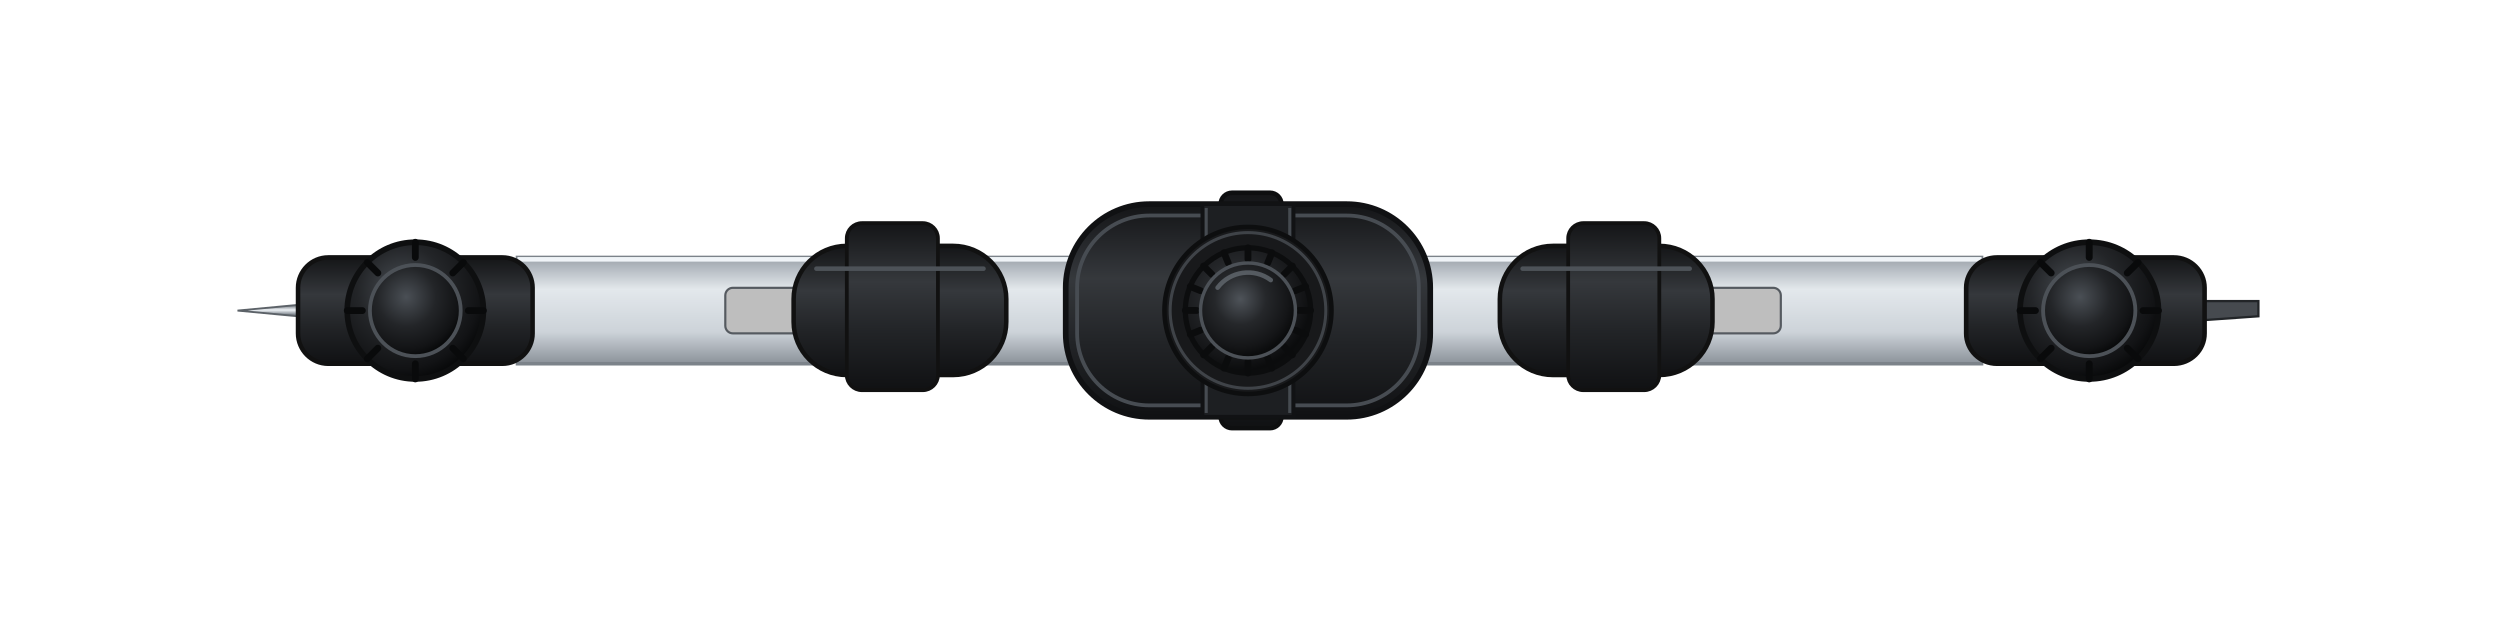
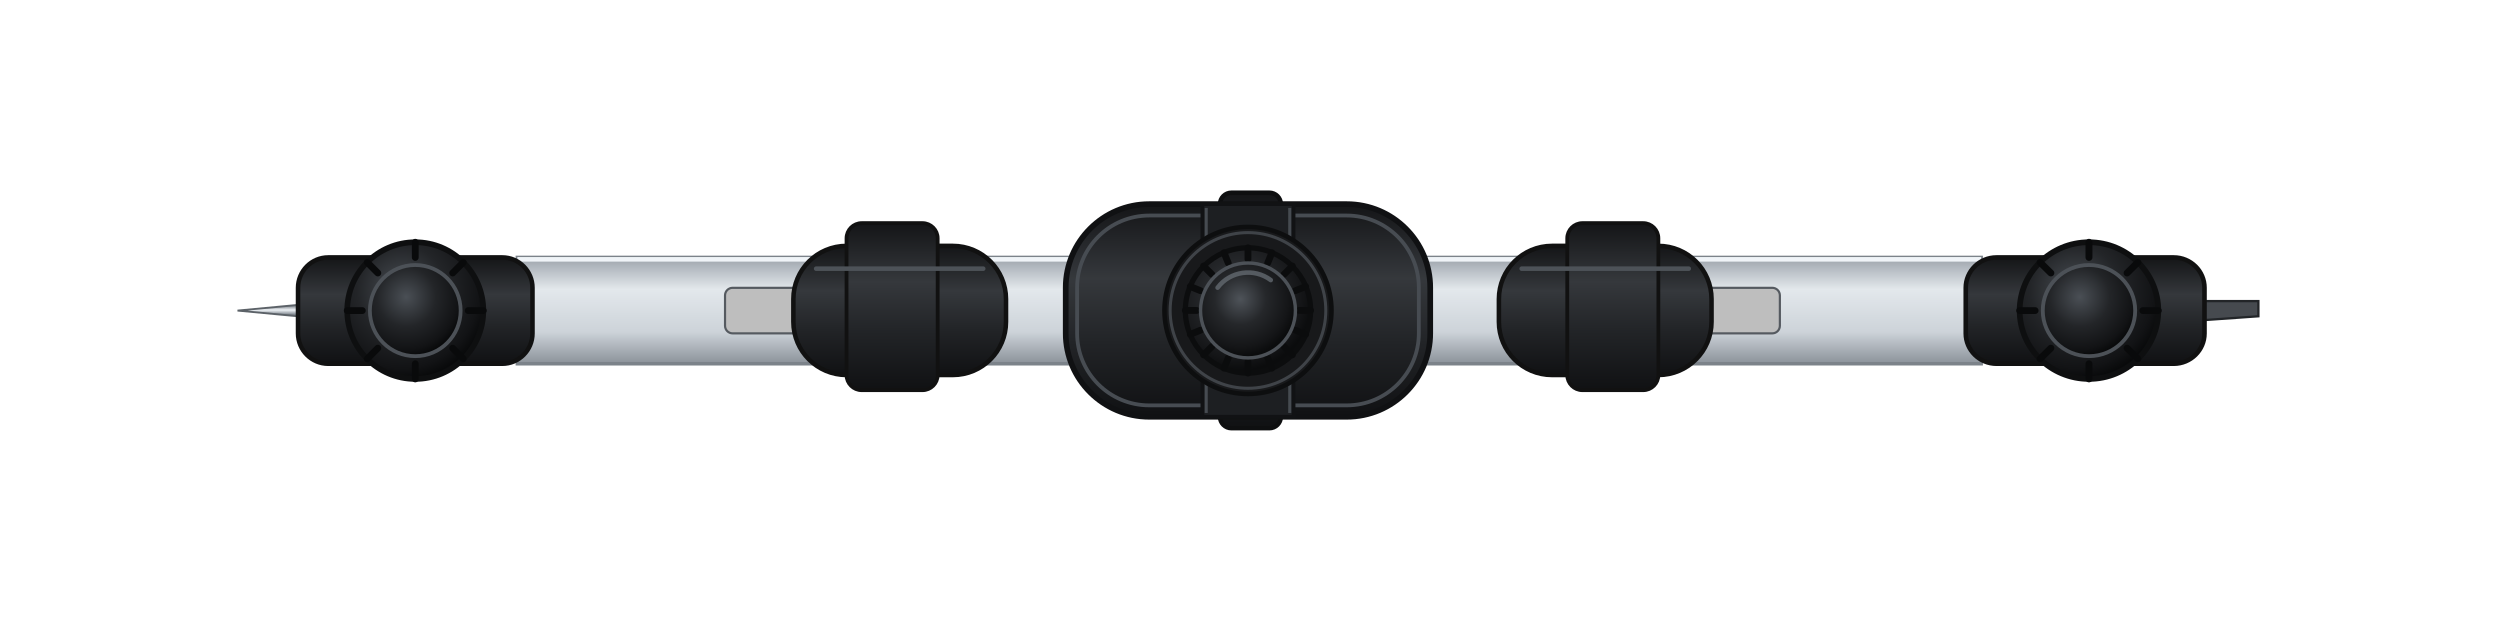
<svg xmlns="http://www.w3.org/2000/svg" width="63.1mm" height="16mm" viewBox="-6 -8 63.1 16">
-   <g id="pata-aguja" transform="matrix(0 -1 -0.9964 0 25.55 0)">
+   <g id="pata-aguja" transform="matrix(0 -1 -0.996 0 25.5401 0)">
    <defs>
      <linearGradient id="pata-aguja-_Linear20" x1="0" y1="0" x2="1" y2="0" gradientUnits="userSpaceOnUse" gradientTransform="matrix(0,116.6667,-99.98376,0,445.2914,3862.552)">
        <stop offset="0" style="stop-color:#9ca3ab;stop-opacity:1" />
        <stop offset="0.3" style="stop-color:#e3e8ec;stop-opacity:1" />
        <stop offset="0.7" style="stop-color:#cdd3d9;stop-opacity:1" />
        <stop offset="1" style="stop-color:#8b929a;stop-opacity:1" />
      </linearGradient>
      <linearGradient id="pata-aguja-_Linear21" x1="0" y1="0" x2="1" y2="0" gradientUnits="userSpaceOnUse" gradientTransform="matrix(0,12.5,-12.5,0,136.958,3914.635)">
        <stop offset="0" style="stop-color:#6c7278;stop-opacity:1" />
        <stop offset="0.45" style="stop-color:#eef2f6;stop-opacity:1" />
        <stop offset="0.75" style="stop-color:#9aa1a8;stop-opacity:1" />
        <stop offset="1" style="stop-color:#555a60;stop-opacity:1" />
      </linearGradient>
      <linearGradient id="pata-aguja-_Linear22" x1="0" y1="0" x2="1" y2="0" gradientUnits="userSpaceOnUse" gradientTransform="matrix(0,116.6667,-116.6667,0,203.6247,3862.552)">
        <stop offset="0" style="stop-color:#141517;stop-opacity:1" />
        <stop offset="0.35" style="stop-color:#35383c;stop-opacity:1" />
        <stop offset="0.65" style="stop-color:#222427;stop-opacity:1" />
        <stop offset="1" style="stop-color:#101113;stop-opacity:1" />
      </linearGradient>
      <radialGradient id="pata-aguja-_Radial23" cx="0" cy="0" r="1" gradientUnits="userSpaceOnUse" gradientTransform="matrix(97.5,0,0,97.5,317.7914,3898.385)">
        <stop offset="0" style="stop-color:#4a4f55;stop-opacity:1" />
        <stop offset="0.5" style="stop-color:#232528;stop-opacity:1" />
        <stop offset="0.88" style="stop-color:#121315;stop-opacity:1" />
        <stop offset="1" style="stop-color:#090a0b;stop-opacity:1" />
      </radialGradient>
      <radialGradient id="pata-aguja-_Radial24" cx="0" cy="0" r="1" gradientUnits="userSpaceOnUse" gradientTransform="matrix(65,0,0,65,322.7914,3905.885)">
        <stop offset="0" style="stop-color:#4a4f55;stop-opacity:1" />
        <stop offset="0.5" style="stop-color:#232528;stop-opacity:1" />
        <stop offset="0.88" style="stop-color:#121315;stop-opacity:1" />
        <stop offset="1" style="stop-color:#090a0b;stop-opacity:1" />
      </radialGradient>
    </defs>
    <circle id="pata-aguja-punta" cx="0" cy="25.642" r="0.2" fill="none" />
    <circle id="pata-aguja-ajuste" cx="0" cy="8.14" r="0.2" fill="none" />
+     <circle id="pata-aguja-eje" cx="0" cy="2.496" r="0.2" fill="none" />
    <g id="pata-aguja-dibujo" transform="matrix(0 -0.023 -0.023 0 90.3411 28.7977)" style="fill-rule:evenodd;clip-rule:evenodd;stroke-linecap:round;stroke-linejoin:round;stroke-miterlimit:1.5;">
      <g id="pata-aguja-left-leg-horizontal">
        <rect x="445.291" y="3862.552" width="621.328" height="116.667" style="fill:url(#pata-aguja-_Linear20);fill-rule:nonzero;stroke:#7c838a;stroke-width:3.88px;stroke-linecap:butt;stroke-linejoin:miter;stroke-miterlimit:4;" />
        <path d="M1170.291,3864.635l-725,0" style="fill:none;fill-rule:nonzero;stroke:#f0f4f8;stroke-width:5px;stroke-linecap:butt;stroke-linejoin:miter;stroke-miterlimit:4;" />
        <g id="pata-aguja-left-tip-horizontal">
          <path d="M203.625,3914.635l0,12.5l-66.667,-6.25l66.667,-6.25Z" style="fill:url(#pata-aguja-_Linear21);fill-rule:nonzero;stroke:#5c6268;stroke-width:2.08px;stroke-linecap:butt;stroke-linejoin:miter;stroke-miterlimit:4;" />
          <path d="M428.625,3862.552c18.397,0 33.333,14.936 33.333,33.333l0,50c0,18.397 -14.936,33.333 -33.333,33.333l-191.667,0c-18.397,0 -33.333,-14.936 -33.333,-33.333l0,-50c0,-18.397 14.936,-33.333 33.333,-33.333l191.667,0Z" style="fill:url(#pata-aguja-_Linear22);stroke:#111;stroke-width:5px;stroke-linecap:butt;stroke-linejoin:miter;stroke-miterlimit:4;" />
          <path d="M261.958,3904.218l133.333,0" style="fill:none;fill-rule:nonzero;stroke:#0e0f10;stroke-width:6.25px;stroke-linecap:butt;stroke-linejoin:miter;stroke-miterlimit:4;" />
          <path d="M261.958,3920.885l133.333,0" style="fill:none;fill-rule:nonzero;stroke:#0e0f10;stroke-width:6.25px;stroke-linecap:butt;stroke-linejoin:miter;stroke-miterlimit:4;" />
          <path d="M261.958,3937.552l133.333,0" style="fill:none;fill-rule:nonzero;stroke:#0e0f10;stroke-width:6.25px;stroke-linecap:butt;stroke-linejoin:miter;stroke-miterlimit:4;" />
        </g>
        <g id="pata-aguja-left-knob-top">
          <circle cx="332.791" cy="3920.885" r="75" style="fill:url(#pata-aguja-_Radial23);stroke:#0e0f10;stroke-width:6.25px;stroke-linecap:butt;stroke-linejoin:miter;stroke-miterlimit:4;" />
          <g>
            <path d="M332.791,3845.885l0,16.667" style="fill:none;fill-rule:nonzero;stroke:#090a0b;stroke-width:7.5px;stroke-linejoin:miter;stroke-miterlimit:4;" />
            <path d="M332.791,3979.218l0,16.667" style="fill:none;fill-rule:nonzero;stroke:#090a0b;stroke-width:7.5px;stroke-linejoin:miter;stroke-miterlimit:4;" />
            <path d="M257.791,3920.885l16.667,0" style="fill:none;fill-rule:nonzero;stroke:#090a0b;stroke-width:7.5px;stroke-linejoin:miter;stroke-miterlimit:4;" />
            <path d="M391.125,3920.885l16.667,0" style="fill:none;fill-rule:nonzero;stroke:#090a0b;stroke-width:7.5px;stroke-linejoin:miter;stroke-miterlimit:4;" />
            <path d="M279.875,3867.968l11.667,11.667" style="fill:none;fill-rule:nonzero;stroke:#090a0b;stroke-width:7.5px;stroke-linejoin:miter;stroke-miterlimit:4;" />
            <path d="M374.041,3962.135l11.667,11.667" style="fill:none;fill-rule:nonzero;stroke:#090a0b;stroke-width:7.5px;stroke-linejoin:miter;stroke-miterlimit:4;" />
            <path d="M385.708,3867.968l-11.667,11.667" style="fill:none;fill-rule:nonzero;stroke:#090a0b;stroke-width:7.5px;stroke-linejoin:miter;stroke-miterlimit:4;" />
            <path d="M291.541,3962.135l-11.667,11.667" style="fill:none;fill-rule:nonzero;stroke:#090a0b;stroke-width:7.5px;stroke-linejoin:miter;stroke-miterlimit:4;" />
          </g>
          <circle cx="332.791" cy="3920.885" r="50" style="fill:url(#pata-aguja-_Radial24);stroke:#4c5157;stroke-width:4.17px;stroke-linecap:butt;stroke-linejoin:miter;stroke-miterlimit:4;" />
        </g>
      </g>
    </g>
  </g>
-   <g id="pata-mina" transform="matrix(0 -1 1.0127 0 25.55 0)">
+   <g id="pata-mina" transform="matrix(0 -1 1.0141 0 25.5146 0)">
    <defs>
      <linearGradient id="pata-mina-_Linear25" x1="0" y1="0" x2="1" y2="0" gradientUnits="userSpaceOnUse" gradientTransform="matrix(0,116.6667,-98.1626,0,1434.798,3862.552)">
        <stop offset="0" style="stop-color:#9ca3ab;stop-opacity:1" />
        <stop offset="0.3" style="stop-color:#e3e8ec;stop-opacity:1" />
        <stop offset="0.7" style="stop-color:#cdd3d9;stop-opacity:1" />
        <stop offset="1" style="stop-color:#8b929a;stop-opacity:1" />
      </linearGradient>
      <linearGradient id="pata-mina-_Linear26" x1="0" y1="0" x2="1" y2="0" gradientUnits="userSpaceOnUse" gradientTransform="matrix(0,116.6667,-116.6667,0,2028.142,3862.552)">
        <stop offset="0" style="stop-color:#141517;stop-opacity:1" />
        <stop offset="0.35" style="stop-color:#35383c;stop-opacity:1" />
        <stop offset="0.65" style="stop-color:#222427;stop-opacity:1" />
        <stop offset="1" style="stop-color:#101113;stop-opacity:1" />
      </linearGradient>
      <radialGradient id="pata-mina-_Radial27" cx="0" cy="0" r="1" gradientUnits="userSpaceOnUse" gradientTransform="matrix(97.5,0,0,97.5,2146.475,3898.385)">
        <stop offset="0" style="stop-color:#4a4f55;stop-opacity:1" />
        <stop offset="0.5" style="stop-color:#232528;stop-opacity:1" />
        <stop offset="0.88" style="stop-color:#121315;stop-opacity:1" />
        <stop offset="1" style="stop-color:#090a0b;stop-opacity:1" />
      </radialGradient>
      <radialGradient id="pata-mina-_Radial28" cx="0" cy="0" r="1" gradientUnits="userSpaceOnUse" gradientTransform="matrix(65,0,0,65,2151.475,3905.885)">
        <stop offset="0" style="stop-color:#4a4f55;stop-opacity:1" />
        <stop offset="0.5" style="stop-color:#232528;stop-opacity:1" />
        <stop offset="0.88" style="stop-color:#121315;stop-opacity:1" />
        <stop offset="1" style="stop-color:#090a0b;stop-opacity:1" />
      </radialGradient>
    </defs>
    <circle id="pata-mina-punta" cx="0" cy="25.229" r="0.2" fill="none" />
    <circle id="pata-mina-ajuste" cx="0" cy="8.161" r="0.2" fill="none" />
+     <circle id="pata-mina-eje" cx="0" cy="2.503" r="0.2" fill="none" />
    <g id="pata-mina-dibujo" transform="matrix(0 0.023 -0.023 0 90.3411 -28.7977)" style="fill-rule:evenodd;clip-rule:evenodd;stroke-linecap:round;stroke-linejoin:round;stroke-miterlimit:1.5;">
      <g id="pata-mina-right-leg-horizontal">
        <rect x="1434.798" y="3862.552" width="610.01" height="116.667" style="fill:url(#pata-mina-_Linear25);fill-rule:nonzero;stroke:#7c838a;stroke-width:3.85px;stroke-linecap:butt;stroke-linejoin:miter;stroke-miterlimit:4;" />
        <path d="M1319.809,3864.635l725,0" style="fill:none;fill-rule:nonzero;stroke:#f0f4f8;stroke-width:5px;stroke-linecap:butt;stroke-linejoin:miter;stroke-miterlimit:4;" />
        <g id="pata-mina-right-tip-horizontal">
          <path id="pata-mina-mina" d="M2286.475,3910.468l0,20.833l58.333,-4.167l0,-16.667l-58.333,0Z" style="fill:#464a4f;fill-rule:nonzero;stroke:#222528;stroke-width:2.5px;stroke-linecap:butt;stroke-linejoin:miter;stroke-miterlimit:4;" />
          <path d="M2253.142,3862.552c18.397,0 33.333,14.936 33.333,33.333l0,50c0,18.397 -14.936,33.333 -33.333,33.333l-191.667,0c-18.397,0 -33.333,-14.936 -33.333,-33.333l0,-50c0,-18.397 14.936,-33.333 33.333,-33.333l191.667,0Z" style="fill:url(#pata-mina-_Linear26);stroke:#111;stroke-width:5px;stroke-linecap:butt;stroke-linejoin:miter;stroke-miterlimit:4;" />
          <path d="M2094.809,3904.218l133.333,0" style="fill:none;fill-rule:nonzero;stroke:#0e0f10;stroke-width:6.25px;stroke-linecap:butt;stroke-linejoin:miter;stroke-miterlimit:4;" />
          <path d="M2094.809,3920.885l133.333,0" style="fill:none;fill-rule:nonzero;stroke:#0e0f10;stroke-width:6.25px;stroke-linecap:butt;stroke-linejoin:miter;stroke-miterlimit:4;" />
          <path d="M2094.809,3937.552l133.333,0" style="fill:none;fill-rule:nonzero;stroke:#0e0f10;stroke-width:6.25px;stroke-linecap:butt;stroke-linejoin:miter;stroke-miterlimit:4;" />
        </g>
        <g id="pata-mina-right-knob-top-1">
          <circle cx="2161.475" cy="3920.885" r="75" style="fill:url(#pata-mina-_Radial27);stroke:#0e0f10;stroke-width:6.25px;stroke-linecap:butt;stroke-linejoin:miter;stroke-miterlimit:4;" />
          <g>
            <path d="M2161.475,3845.885l0,16.667" style="fill:none;fill-rule:nonzero;stroke:#090a0b;stroke-width:7.5px;stroke-linejoin:miter;stroke-miterlimit:4;" />
            <path d="M2161.475,3979.218l0,16.667" style="fill:none;fill-rule:nonzero;stroke:#090a0b;stroke-width:7.5px;stroke-linejoin:miter;stroke-miterlimit:4;" />
            <path d="M2086.475,3920.885l16.667,0" style="fill:none;fill-rule:nonzero;stroke:#090a0b;stroke-width:7.5px;stroke-linejoin:miter;stroke-miterlimit:4;" />
            <path d="M2219.809,3920.885l16.667,0" style="fill:none;fill-rule:nonzero;stroke:#090a0b;stroke-width:7.5px;stroke-linejoin:miter;stroke-miterlimit:4;" />
            <path d="M2108.559,3867.968l11.667,11.667" style="fill:none;fill-rule:nonzero;stroke:#090a0b;stroke-width:7.5px;stroke-linejoin:miter;stroke-miterlimit:4;" />
            <path d="M2202.725,3962.135l11.667,11.667" style="fill:none;fill-rule:nonzero;stroke:#090a0b;stroke-width:7.5px;stroke-linejoin:miter;stroke-miterlimit:4;" />
            <path d="M2214.392,3867.968l-11.667,11.667" style="fill:none;fill-rule:nonzero;stroke:#090a0b;stroke-width:7.5px;stroke-linejoin:miter;stroke-miterlimit:4;" />
            <path d="M2120.225,3962.135l-11.667,11.667" style="fill:none;fill-rule:nonzero;stroke:#090a0b;stroke-width:7.5px;stroke-linejoin:miter;stroke-miterlimit:4;" />
          </g>
          <circle cx="2161.475" cy="3920.885" r="50" style="fill:url(#pata-mina-_Radial28);stroke:#4c5157;stroke-width:4.17px;stroke-linecap:butt;stroke-linejoin:miter;stroke-miterlimit:4;" />
        </g>
      </g>
    </g>
  </g>
-   <g id="taco-aguja" transform="matrix(-1 -0 -0 1 17.4391 0)">
+   <g id="taco-aguja" transform="matrix(-1 -0 -0 1 17.4324 0)">
    <defs>
      <linearGradient id="taco-aguja-_Linear29" x1="0" y1="0" x2="1" y2="0" gradientUnits="userSpaceOnUse" gradientTransform="matrix(0,141.6667,-141.6667,0,750,3849.897)">
        <stop offset="0" style="stop-color:#141517;stop-opacity:1" />
        <stop offset="0.35" style="stop-color:#35383c;stop-opacity:1" />
        <stop offset="0.65" style="stop-color:#222427;stop-opacity:1" />
        <stop offset="1" style="stop-color:#101113;stop-opacity:1" />
      </linearGradient>
      <linearGradient id="taco-aguja-_Linear30" x1="0" y1="0" x2="1" y2="0" gradientUnits="userSpaceOnUse" gradientTransform="matrix(0,183.3333,-183.3333,0,808.3333,3824.897)">
        <stop offset="0" style="stop-color:#141517;stop-opacity:1" />
        <stop offset="0.35" style="stop-color:#35383c;stop-opacity:1" />
        <stop offset="0.65" style="stop-color:#222427;stop-opacity:1" />
        <stop offset="1" style="stop-color:#101113;stop-opacity:1" />
      </linearGradient>
    </defs>
    <g id="taco-aguja-dibujo" transform="matrix(-0.023 0 0 0.023 20.6576 -90.3411)" style="fill-rule:evenodd;clip-rule:evenodd;stroke-linecap:round;stroke-linejoin:round;stroke-miterlimit:1.5;">
      <path id="taco-aguja-tornillo-exterior-izquierdo1" d="M875.094,3895.885c4.599,0 8.333,3.734 8.333,8.333l0,33.333c0,4.599 -3.734,8.333 -8.333,8.333l-191.76,0c-4.599,0 -8.333,-3.734 -8.333,-8.333l0,-33.333c0,-4.599 3.734,-8.333 8.333,-8.333l191.76,0Z" style="fill:#bebebe;stroke:#555a60;stroke-width:2.4px;stroke-linecap:butt;stroke-linejoin:miter;stroke-miterlimit:4;" />
      <g id="taco-aguja-left-clamp-top">
        <path d="M925,3849.897c32.195,0 58.333,26.138 58.333,58.333l0,25c0,32.195 -26.138,58.333 -58.333,58.333l-116.667,0c-32.195,0 -58.333,-26.138 -58.333,-58.333l0,-25c0,-32.195 26.138,-58.333 58.333,-58.333l116.667,0Z" style="fill:url(#taco-aguja-_Linear29);stroke:#111;stroke-width:5px;stroke-linecap:butt;stroke-linejoin:miter;stroke-miterlimit:4;" />
        <path d="M891.667,3824.897c9.199,0 16.667,7.468 16.667,16.667l0,150c0,9.199 -7.468,16.667 -16.667,16.667l-66.667,0c-9.199,0 -16.667,-7.468 -16.667,-16.667l0,-150c0,-9.199 7.468,-16.667 16.667,-16.667l66.667,0Z" style="fill:url(#taco-aguja-_Linear30);stroke:#111;stroke-width:4.17px;stroke-linecap:butt;stroke-linejoin:miter;stroke-miterlimit:4;" />
        <path d="M775,3874.897l183.333,0" style="fill:none;fill-rule:nonzero;stroke:#4d5258;stroke-width:5px;stroke-linejoin:miter;stroke-miterlimit:4;" />
      </g>
    </g>
  </g>
-   <g id="taco-mina" transform="matrix(1 0 -0 1 33.8152 0)">
+   <g id="taco-mina" transform="matrix(1 0 -0 1 33.7913 0)">
    <defs>
      <linearGradient id="taco-mina-_Linear29" x1="0" y1="0" x2="1" y2="0" gradientUnits="userSpaceOnUse" gradientTransform="matrix(0,141.6667,-141.6667,0,750,3849.897)">
        <stop offset="0" style="stop-color:#141517;stop-opacity:1" />
        <stop offset="0.35" style="stop-color:#35383c;stop-opacity:1" />
        <stop offset="0.65" style="stop-color:#222427;stop-opacity:1" />
        <stop offset="1" style="stop-color:#101113;stop-opacity:1" />
      </linearGradient>
      <linearGradient id="taco-mina-_Linear30" x1="0" y1="0" x2="1" y2="0" gradientUnits="userSpaceOnUse" gradientTransform="matrix(0,183.3333,-183.3333,0,808.3333,3824.897)">
        <stop offset="0" style="stop-color:#141517;stop-opacity:1" />
        <stop offset="0.35" style="stop-color:#35383c;stop-opacity:1" />
        <stop offset="0.65" style="stop-color:#222427;stop-opacity:1" />
        <stop offset="1" style="stop-color:#101113;stop-opacity:1" />
      </linearGradient>
    </defs>
    <g id="taco-mina-dibujo" transform="matrix(-0.023 0 0 0.023 20.6576 -90.3411)" style="fill-rule:evenodd;clip-rule:evenodd;stroke-linecap:round;stroke-linejoin:round;stroke-miterlimit:1.5;">
      <path id="taco-mina-tornillo-exterior-izquierdo1" d="M875.094,3895.885c4.599,0 8.333,3.734 8.333,8.333l0,33.333c0,4.599 -3.734,8.333 -8.333,8.333l-191.76,0c-4.599,0 -8.333,-3.734 -8.333,-8.333l0,-33.333c0,-4.599 3.734,-8.333 8.333,-8.333l191.76,0Z" style="fill:#bebebe;stroke:#555a60;stroke-width:2.4px;stroke-linecap:butt;stroke-linejoin:miter;stroke-miterlimit:4;" />
      <g id="taco-mina-left-clamp-top">
        <path d="M925,3849.897c32.195,0 58.333,26.138 58.333,58.333l0,25c0,32.195 -26.138,58.333 -58.333,58.333l-116.667,0c-32.195,0 -58.333,-26.138 -58.333,-58.333l0,-25c0,-32.195 26.138,-58.333 58.333,-58.333l116.667,0Z" style="fill:url(#taco-mina-_Linear29);stroke:#111;stroke-width:5px;stroke-linecap:butt;stroke-linejoin:miter;stroke-miterlimit:4;" />
        <path d="M891.667,3824.897c9.199,0 16.667,7.468 16.667,16.667l0,150c0,9.199 -7.468,16.667 -16.667,16.667l-66.667,0c-9.199,0 -16.667,-7.468 -16.667,-16.667l0,-150c0,-9.199 7.468,-16.667 16.667,-16.667l66.667,0Z" style="fill:url(#taco-mina-_Linear30);stroke:#111;stroke-width:4.17px;stroke-linecap:butt;stroke-linejoin:miter;stroke-miterlimit:4;" />
        <path d="M775,3874.897l183.333,0" style="fill:none;fill-rule:nonzero;stroke:#4d5258;stroke-width:5px;stroke-linejoin:miter;stroke-miterlimit:4;" />
      </g>
    </g>
  </g>
-   <g id="rueda-ajuste" transform="matrix(1 0 -0 1 25.6272 0)">
+   <g id="rueda-ajuste" transform="matrix(1 0 -0 1 25.6118 0)">
    <defs>
      <linearGradient id="rueda-ajuste-_Linear33" x1="0" y1="0" x2="1" y2="0" gradientUnits="userSpaceOnUse" gradientTransform="matrix(0,258.3333,-258.3333,0,1216.667,3791.564)">
        <stop offset="0" style="stop-color:#141517;stop-opacity:1" />
        <stop offset="0.35" style="stop-color:#35383c;stop-opacity:1" />
        <stop offset="0.65" style="stop-color:#222427;stop-opacity:1" />
        <stop offset="1" style="stop-color:#101113;stop-opacity:1" />
      </linearGradient>
    </defs>
    <g id="rueda-ajuste-dibujo" transform="matrix(0.023 0 0 0.023 -28.8012 -90.3411)" style="fill-rule:evenodd;clip-rule:evenodd;stroke-linecap:round;stroke-linejoin:round;stroke-miterlimit:1.5;">
      <g id="rueda-ajuste-center-wheel-top">
        <path d="M1270.833,3791.564c6.899,0 12.5,5.601 12.5,12.5l0,233.333c0,6.899 -5.601,12.5 -12.5,12.5l-41.667,0c-6.899,0 -12.5,-5.601 -12.5,-12.5l0,-233.333c0,-6.899 5.601,-12.5 12.5,-12.5l41.667,0Z" style="fill:url(#rueda-ajuste-_Linear33);stroke:#0e0f10;stroke-width:5px;stroke-linecap:butt;stroke-linejoin:miter;stroke-miterlimit:4;" />
        <g>
          <path d="M1216.667,3812.397l66.667,0" style="fill:none;fill-rule:nonzero;stroke:#0b0c0d;stroke-width:6.67px;stroke-linecap:butt;stroke-linejoin:miter;stroke-miterlimit:4;" />
          <path d="M1216.667,3833.23l66.667,0" style="fill:none;fill-rule:nonzero;stroke:#0b0c0d;stroke-width:6.67px;stroke-linecap:butt;stroke-linejoin:miter;stroke-miterlimit:4;" />
          <path d="M1216.667,3854.064l66.667,0" style="fill:none;fill-rule:nonzero;stroke:#0b0c0d;stroke-width:6.67px;stroke-linecap:butt;stroke-linejoin:miter;stroke-miterlimit:4;" />
          <path d="M1216.667,3874.897l66.667,0" style="fill:none;fill-rule:nonzero;stroke:#0b0c0d;stroke-width:6.67px;stroke-linecap:butt;stroke-linejoin:miter;stroke-miterlimit:4;" />
          <path d="M1216.667,3895.73l66.667,0" style="fill:none;fill-rule:nonzero;stroke:#0b0c0d;stroke-width:6.67px;stroke-linecap:butt;stroke-linejoin:miter;stroke-miterlimit:4;" />
          <path d="M1216.667,3916.564l66.667,0" style="fill:none;fill-rule:nonzero;stroke:#0b0c0d;stroke-width:6.67px;stroke-linecap:butt;stroke-linejoin:miter;stroke-miterlimit:4;" />
          <path d="M1216.667,3937.397l66.667,0" style="fill:none;fill-rule:nonzero;stroke:#0b0c0d;stroke-width:6.67px;stroke-linecap:butt;stroke-linejoin:miter;stroke-miterlimit:4;" />
          <path d="M1216.667,3958.23l66.667,0" style="fill:none;fill-rule:nonzero;stroke:#0b0c0d;stroke-width:6.67px;stroke-linecap:butt;stroke-linejoin:miter;stroke-miterlimit:4;" />
          <path d="M1216.667,3979.064l66.667,0" style="fill:none;fill-rule:nonzero;stroke:#0b0c0d;stroke-width:6.67px;stroke-linecap:butt;stroke-linejoin:miter;stroke-miterlimit:4;" />
          <path d="M1216.667,3999.897l66.667,0" style="fill:none;fill-rule:nonzero;stroke:#0b0c0d;stroke-width:6.67px;stroke-linecap:butt;stroke-linejoin:miter;stroke-miterlimit:4;" />
          <path d="M1216.667,4020.73l66.667,0" style="fill:none;fill-rule:nonzero;stroke:#0b0c0d;stroke-width:6.67px;stroke-linecap:butt;stroke-linejoin:miter;stroke-miterlimit:4;" />
        </g>
        <g>
          <path d="M1225,3822.814l50,0" style="fill:none;fill-rule:nonzero;stroke:#555a60;stroke-width:3.33px;stroke-linecap:butt;stroke-linejoin:miter;stroke-miterlimit:4;" />
          <path d="M1225,3864.48l50,0" style="fill:none;fill-rule:nonzero;stroke:#555a60;stroke-width:3.33px;stroke-linecap:butt;stroke-linejoin:miter;stroke-miterlimit:4;" />
          <path d="M1225,3906.147l50,0" style="fill:none;fill-rule:nonzero;stroke:#555a60;stroke-width:3.33px;stroke-linecap:butt;stroke-linejoin:miter;stroke-miterlimit:4;" />
          <path d="M1225,3947.814l50,0" style="fill:none;fill-rule:nonzero;stroke:#555a60;stroke-width:3.33px;stroke-linecap:butt;stroke-linejoin:miter;stroke-miterlimit:4;" />
          <path d="M1225,3989.48l50,0" style="fill:none;fill-rule:nonzero;stroke:#555a60;stroke-width:3.33px;stroke-linecap:butt;stroke-linejoin:miter;stroke-miterlimit:4;" />
        </g>
      </g>
    </g>
  </g>
  <g id="cabeza" transform="matrix(1 0 0 1 25.55 0)">
    <defs>
      <linearGradient id="cabeza-_Linear34" x1="0" y1="0" x2="1" y2="0" gradientUnits="userSpaceOnUse" gradientTransform="matrix(0,233.3333,-233.3333,0,1050,3804.064)">
        <stop offset="0" style="stop-color:#141517;stop-opacity:1" />
        <stop offset="0.35" style="stop-color:#35383c;stop-opacity:1" />
        <stop offset="0.65" style="stop-color:#222427;stop-opacity:1" />
        <stop offset="1" style="stop-color:#101113;stop-opacity:1" />
      </linearGradient>
      <radialGradient id="cabeza-_Radial35" cx="0" cy="0" r="1" gradientUnits="userSpaceOnUse" gradientTransform="matrix(82.5,0,0,82.5,1239,3904.23)">
        <stop offset="0" style="stop-color:#4e5359;stop-opacity:1" />
        <stop offset="0.45" style="stop-color:#25272a;stop-opacity:1" />
        <stop offset="0.85" style="stop-color:#141517;stop-opacity:1" />
        <stop offset="1" style="stop-color:#0b0c0d;stop-opacity:1" />
      </radialGradient>
      <radialGradient id="cabeza-_Radial36" cx="0" cy="0" r="1" gradientUnits="userSpaceOnUse" gradientTransform="matrix(62.5,0,0,62.5,1241.667,3908.23)">
        <stop offset="0" style="stop-color:#4e5359;stop-opacity:1" />
        <stop offset="0.45" style="stop-color:#25272a;stop-opacity:1" />
        <stop offset="0.85" style="stop-color:#141517;stop-opacity:1" />
        <stop offset="1" style="stop-color:#0b0c0d;stop-opacity:1" />
      </radialGradient>
    </defs>
    <g id="cabeza-dibujo" transform="matrix(0.023 0 0 0.023 -28.8012 -90.3411)" style="fill-rule:evenodd;clip-rule:evenodd;stroke-linecap:round;stroke-linejoin:round;stroke-miterlimit:1.5;">
      <g id="cabeza-top-head-zenith">
        <path d="M1358.333,3804.064c50.592,0 91.667,41.074 91.667,91.667l0,50c0,50.592 -41.074,91.667 -91.667,91.667l-216.667,0c-50.592,0 -91.667,-41.074 -91.667,-91.667l0,-50c0,-50.592 41.074,-91.667 91.667,-91.667l216.667,0Z" style="fill:url(#cabeza-_Linear34);stroke:#101113;stroke-width:6.25px;stroke-linecap:butt;stroke-linejoin:miter;stroke-miterlimit:4;" />
        <path d="M1358.333,3816.564c43.693,0 79.167,35.473 79.167,79.167l0,50c0,43.693 -35.473,79.167 -79.167,79.167l-216.667,0c-43.693,0 -79.167,-35.473 -79.167,-79.167l0,-50c0,-43.693 35.473,-79.167 79.167,-79.167l216.667,0Z" style="fill:none;stroke:#474c52;stroke-width:4.17px;stroke-linecap:butt;stroke-linejoin:miter;stroke-miterlimit:4;" />
        <rect x="1200" y="3804.064" width="100" height="233.333" style="fill:#1d1f22;stroke:#111214;stroke-width:4.17px;stroke-linecap:butt;stroke-linejoin:miter;stroke-miterlimit:4;" />
        <path d="M1204.167,3808.23l0,225" style="fill:none;fill-rule:nonzero;stroke:#464b51;stroke-width:3.33px;stroke-linecap:butt;stroke-linejoin:miter;stroke-miterlimit:4;" />
        <path d="M1295.833,3808.23l0,225" style="fill:none;fill-rule:nonzero;stroke:#464b51;stroke-width:3.33px;stroke-linecap:butt;stroke-linejoin:miter;stroke-miterlimit:4;" />
        <circle cx="1250" cy="3920.73" r="91.667" style="fill:#18191b;stroke:#0d0e0f;stroke-width:5px;stroke-linecap:butt;stroke-linejoin:miter;stroke-miterlimit:4;" />
        <circle cx="1250" cy="3920.73" r="85.417" style="fill:none;stroke:#3f4348;stroke-width:3.33px;stroke-linecap:butt;stroke-linejoin:miter;stroke-miterlimit:4;" />
        <circle cx="1250" cy="3920.73" r="68.75" style="fill:url(#cabeza-_Radial35);stroke:#0c0d0e;stroke-width:5.83px;stroke-linecap:butt;stroke-linejoin:miter;stroke-miterlimit:4;" />
        <g>
          <path d="M1250,3851.98l0,12.5" style="fill:none;fill-rule:nonzero;stroke:#0b0c0d;stroke-width:7.5px;stroke-linejoin:miter;stroke-miterlimit:4;" />
          <path d="M1250,3976.98l0,12.5" style="fill:none;fill-rule:nonzero;stroke:#0b0c0d;stroke-width:7.5px;stroke-linejoin:miter;stroke-miterlimit:4;" />
          <path d="M1181.25,3920.73l12.5,0" style="fill:none;fill-rule:nonzero;stroke:#0b0c0d;stroke-width:7.5px;stroke-linejoin:miter;stroke-miterlimit:4;" />
          <path d="M1306.25,3920.73l12.5,0" style="fill:none;fill-rule:nonzero;stroke:#0b0c0d;stroke-width:7.5px;stroke-linejoin:miter;stroke-miterlimit:4;" />
          <path d="M1201.25,3871.98l9.167,9.167" style="fill:none;fill-rule:nonzero;stroke:#0b0c0d;stroke-width:7.5px;stroke-linejoin:miter;stroke-miterlimit:4;" />
          <path d="M1289.583,3960.314l9.167,9.167" style="fill:none;fill-rule:nonzero;stroke:#0b0c0d;stroke-width:7.5px;stroke-linejoin:miter;stroke-miterlimit:4;" />
          <path d="M1298.75,3871.98l-9.167,9.167" style="fill:none;fill-rule:nonzero;stroke:#0b0c0d;stroke-width:7.5px;stroke-linejoin:miter;stroke-miterlimit:4;" />
          <path d="M1210.417,3960.314l-9.167,9.167" style="fill:none;fill-rule:nonzero;stroke:#0b0c0d;stroke-width:7.5px;stroke-linejoin:miter;stroke-miterlimit:4;" />
          <path d="M1223.75,3857.397l4.583,11.25" style="fill:none;fill-rule:nonzero;stroke:#0b0c0d;stroke-width:7.5px;stroke-linejoin:miter;stroke-miterlimit:4;" />
          <path d="M1271.667,3972.814l4.583,11.25" style="fill:none;fill-rule:nonzero;stroke:#0b0c0d;stroke-width:7.5px;stroke-linejoin:miter;stroke-miterlimit:4;" />
          <path d="M1276.25,3857.397l-4.583,11.25" style="fill:none;fill-rule:nonzero;stroke:#0b0c0d;stroke-width:7.5px;stroke-linejoin:miter;stroke-miterlimit:4;" />
          <path d="M1228.333,3972.814l-4.583,11.25" style="fill:none;fill-rule:nonzero;stroke:#0b0c0d;stroke-width:7.5px;stroke-linejoin:miter;stroke-miterlimit:4;" />
          <path d="M1186.667,3894.48l11.25,4.583" style="fill:none;fill-rule:nonzero;stroke:#0b0c0d;stroke-width:7.5px;stroke-linejoin:miter;stroke-miterlimit:4;" />
          <path d="M1302.083,3942.397l11.25,4.583" style="fill:none;fill-rule:nonzero;stroke:#0b0c0d;stroke-width:7.5px;stroke-linejoin:miter;stroke-miterlimit:4;" />
          <path d="M1313.333,3894.48l-11.25,4.583" style="fill:none;fill-rule:nonzero;stroke:#0b0c0d;stroke-width:7.5px;stroke-linejoin:miter;stroke-miterlimit:4;" />
          <path d="M1197.917,3942.397l-11.25,4.583" style="fill:none;fill-rule:nonzero;stroke:#0b0c0d;stroke-width:7.5px;stroke-linejoin:miter;stroke-miterlimit:4;" />
        </g>
        <circle cx="1250" cy="3920.73" r="52.083" style="fill:url(#cabeza-_Radial36);stroke:#4c5157;stroke-width:3.75px;stroke-linecap:butt;stroke-linejoin:miter;stroke-miterlimit:4;" />
        <path d="M1216.667,3895.73c13.715,-18.286 40.047,-22.048 58.333,-8.333" style="fill:none;fill-rule:nonzero;stroke:#6c727a;stroke-opacity:0.7;stroke-width:5px;stroke-linejoin:miter;stroke-miterlimit:4;" />
      </g>
    </g>
  </g>
</svg>
